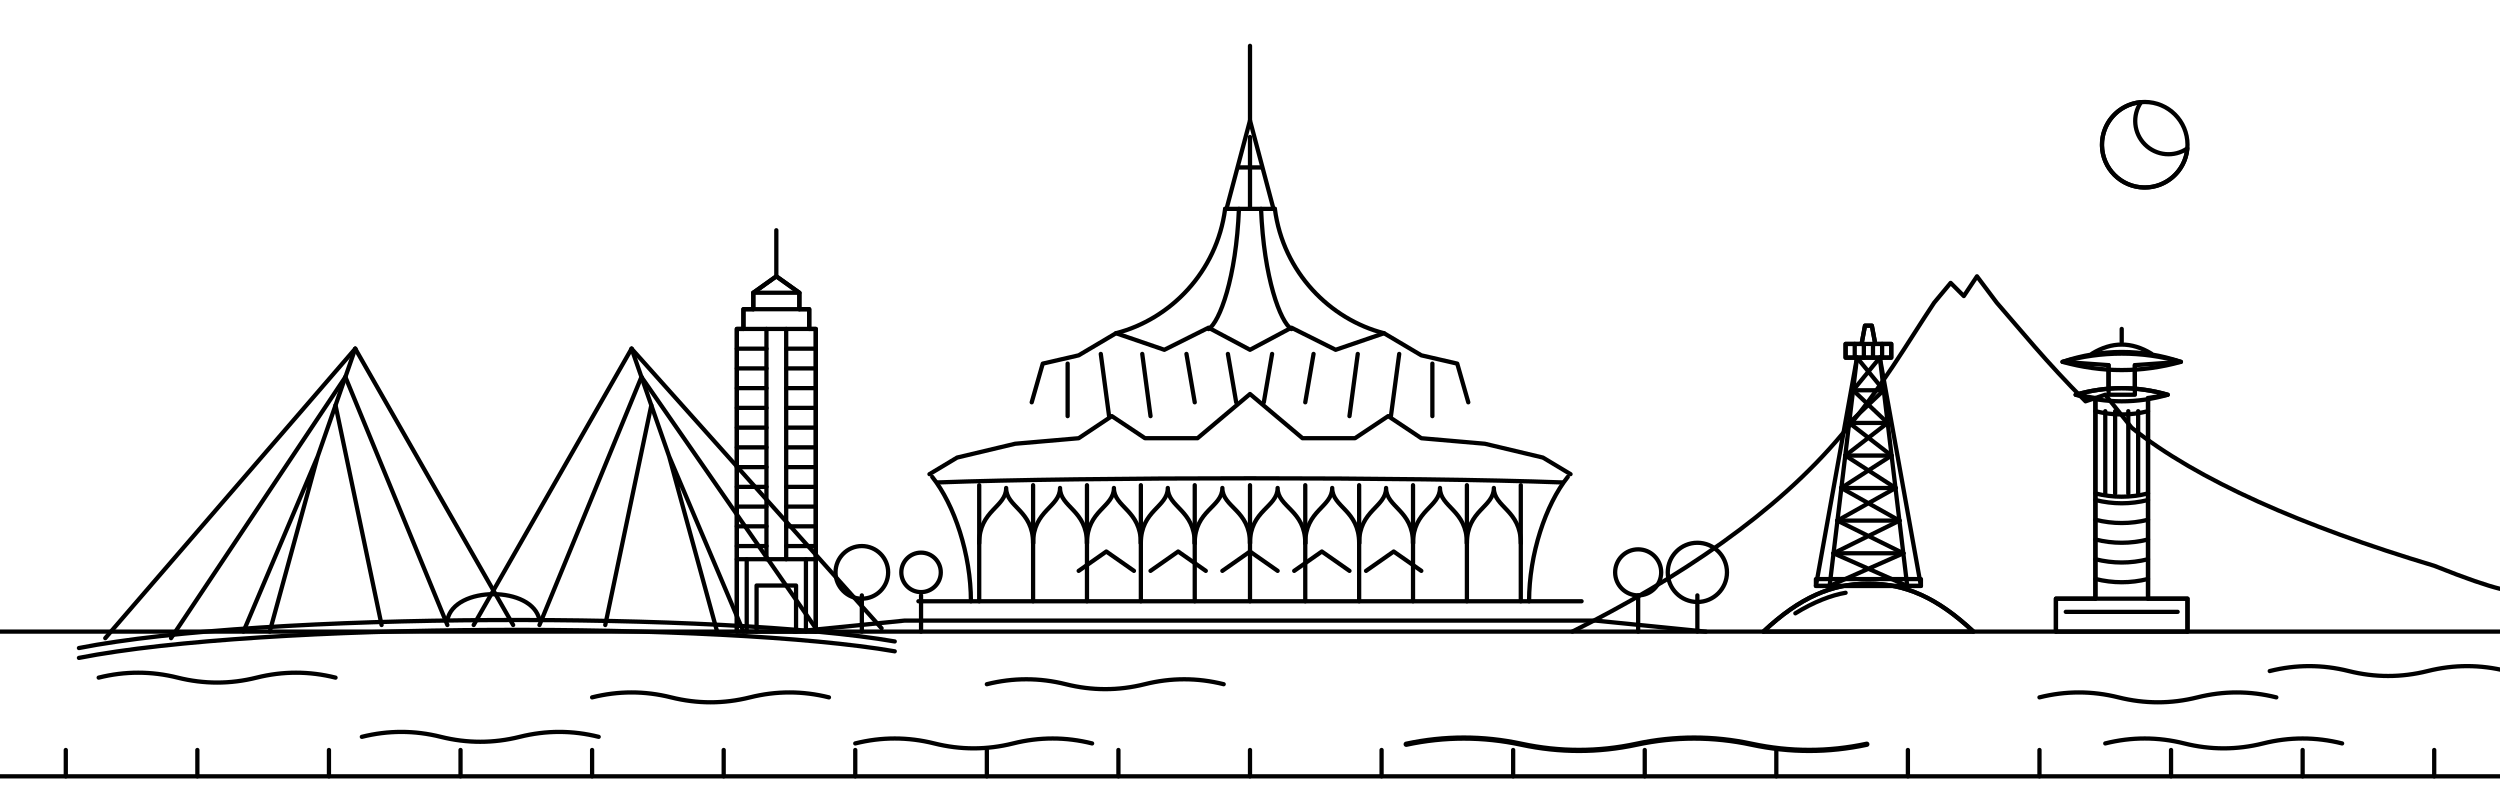
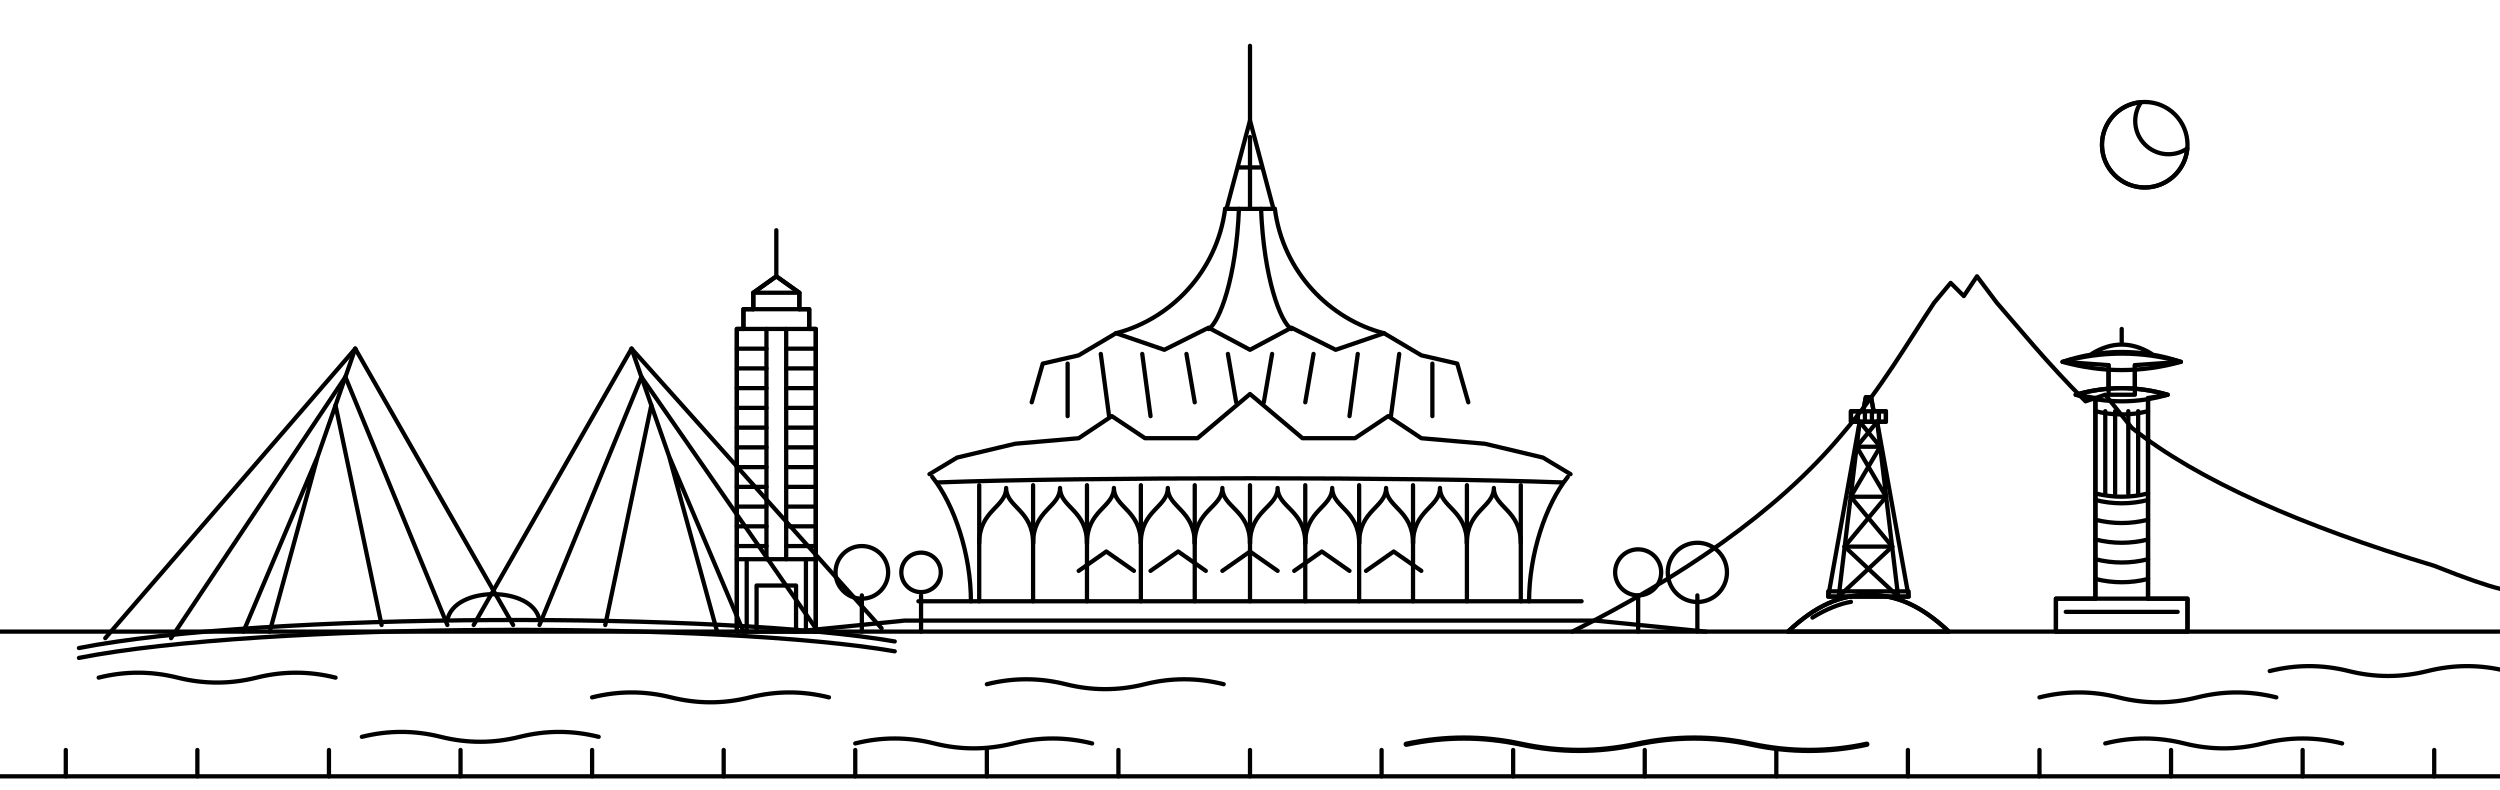
<svg xmlns="http://www.w3.org/2000/svg" class="hero-art" viewBox="0 0 760 240" aria-hidden="true" focusable="false" fill="none" stroke="currentColor" stroke-width="1.3" stroke-linecap="round" stroke-linejoin="round">
  <g class="art-hills">
    <path class="art-peak" d="M478 192 C 510 176, 540 156, 560 132 C 572 118, 580 104, 588 92 L 593 86 L 597 90 L 601 84 L 607 92 C 614 100, 622 110, 634 122 L 640 120 L 648 130 C 668 146, 700 160, 740 172 C 750 176, 756 178, 760 179" />
  </g>
  <g class="art-bridge">
    <path d="M24 197 C 80 186, 220 186, 272 195" />
    <path d="M24 200 C 80 189, 220 189, 272 198" />
    <path d="M136 188.5 C 138 178, 162 178, 164 188.5" />
    <path class="art-mast" d="M74 192 L96.6 138.7 L82 192 M96.6 138.7 L108 106" />
    <path class="art-mast" d="M218 192 L203.4 138.7 L226 192 M203.4 138.7 L192 106" />
    <g class="art-cables">
      <line x1="102.0" y1="123.2" x2="116.0" y2="190" />
      <line x1="105.0" y1="114.6" x2="136.0" y2="190" />
      <line x1="108.0" y1="106.0" x2="156.0" y2="190" />
      <line x1="105.0" y1="114.6" x2="52.0" y2="194" />
      <line x1="108.0" y1="106.0" x2="32.0" y2="194" />
      <line x1="198.0" y1="123.2" x2="184.0" y2="190" />
      <line x1="195.0" y1="114.6" x2="164.0" y2="190" />
      <line x1="192.0" y1="106.0" x2="144.0" y2="190" />
      <line x1="195.0" y1="114.6" x2="248.0" y2="191" />
      <line x1="192.0" y1="106.0" x2="268.0" y2="191" />
    </g>
  </g>
  <g class="dun" transform="translate(380.0 0.5) scale(0.42)" vector-effect="non-scaling-stroke">
    <path d="M0 32 L0 86" vector-effect="non-scaling-stroke" />
    <path d="M-17 150 L0 86 L17 150" vector-effect="non-scaling-stroke" />
    <path d="M-18 150 L18 150" vector-effect="non-scaling-stroke" />
    <path d="M0 98 L0 150 M-8 120 L8 120" vector-effect="non-scaling-stroke" />
    <path d="M-18 150 C -24 196, -58 230, -97 240" vector-effect="non-scaling-stroke" />
    <path d="M18 150 C 24 196, 58 230, 97 240" vector-effect="non-scaling-stroke" />
    <path d="M-8 150 C -10 200, -22 232, -30 237 M8 150 C 10 200, 22 232, 30 237" vector-effect="non-scaling-stroke" />
    <path d="M-158.0 290.0 L-150.0 262.0 L-124.0 256.0 L-97.0 240.0 L-62.0 252.0 L-30.0 236.0 L0.0 252.0 L0.0 252.0 L30.0 236.0 L62.0 252.0 L97.0 240.0 L124.0 256.0 L150.0 262.0 L158.0 290.0" vector-effect="non-scaling-stroke" />
    <path d="M-16 255 L-10 290" vector-effect="non-scaling-stroke" />
    <path d="M16 255 L10 290" vector-effect="non-scaling-stroke" />
    <path d="M-46 255 L-40 290" vector-effect="non-scaling-stroke" />
    <path d="M46 255 L40 290" vector-effect="non-scaling-stroke" />
    <path d="M-78 255 L-72 300" vector-effect="non-scaling-stroke" />
    <path d="M78 255 L72 300" vector-effect="non-scaling-stroke" />
    <path d="M-108 255 L-102 300" vector-effect="non-scaling-stroke" />
    <path d="M108 255 L102 300" vector-effect="non-scaling-stroke" />
    <path d="M-132 262 L-132 300" vector-effect="non-scaling-stroke" />
    <path d="M132 262 L132 300" vector-effect="non-scaling-stroke" />
    <path d="M-232.0 342.0 L-212.0 330.0 L-170.0 320.0 L-124.0 316.0 L-100.0 300.0 L-76.0 316.0 L-38.0 316.0 L0.0 284.0 L0.0 284.0 L38.0 316.0 L76.0 316.0 L100.0 300.0 L124.0 316.0 L170.0 320.0 L212.0 330.0 L232.0 342.0" vector-effect="non-scaling-stroke" />
    <path d="M-226 348 C -120 344, 120 344, 226 348" vector-effect="non-scaling-stroke" />
    <path d="M-196 392 C -196 368, -176.5 366, -176.5 352 C -176.5 366, -157 368, -157 392" vector-effect="non-scaling-stroke" />
    <path d="M-157 392 C -157 368, -137.5 366, -137.5 352 C -137.5 366, -118 368, -118 392" vector-effect="non-scaling-stroke" />
    <path d="M-118 392 C -118 368, -98.5 366, -98.5 352 C -98.5 366, -79 368, -79 392" vector-effect="non-scaling-stroke" />
    <path d="M-79 392 C -79 368, -59.5 366, -59.5 352 C -59.5 366, -40 368, -40 392" vector-effect="non-scaling-stroke" />
    <path d="M-40 392 C -40 368, -20.0 366, -20.0 352 C -20.0 366, 0 368, 0 392" vector-effect="non-scaling-stroke" />
    <path d="M0 392 C 0 368, 20.0 366, 20.0 352 C 20.0 366, 40 368, 40 392" vector-effect="non-scaling-stroke" />
    <path d="M40 392 C 40 368, 59.5 366, 59.5 352 C 59.5 366, 79 368, 79 392" vector-effect="non-scaling-stroke" />
    <path d="M79 392 C 79 368, 98.5 366, 98.5 352 C 98.5 366, 118 368, 118 392" vector-effect="non-scaling-stroke" />
    <path d="M118 392 C 118 368, 137.5 366, 137.5 352 C 137.5 366, 157 368, 157 392" vector-effect="non-scaling-stroke" />
    <path d="M157 392 C 157 368, 176.5 366, 176.5 352 C 176.5 366, 196 368, 196 392" vector-effect="non-scaling-stroke" />
    <path d="M-196 350 L-196 434" vector-effect="non-scaling-stroke" />
    <path d="M-157 350 L-157 434" vector-effect="non-scaling-stroke" />
    <path d="M-118 350 L-118 434" vector-effect="non-scaling-stroke" />
    <path d="M-79 350 L-79 434" vector-effect="non-scaling-stroke" />
    <path d="M-40 350 L-40 434" vector-effect="non-scaling-stroke" />
    <path d="M0 350 L0 434" vector-effect="non-scaling-stroke" />
    <path d="M40 350 L40 434" vector-effect="non-scaling-stroke" />
    <path d="M79 350 L79 434" vector-effect="non-scaling-stroke" />
    <path d="M118 350 L118 434" vector-effect="non-scaling-stroke" />
    <path d="M157 350 L157 434" vector-effect="non-scaling-stroke" />
    <path d="M196 350 L196 434" vector-effect="non-scaling-stroke" />
    <path d="M-230 344 C -214 364, -202 400, -202 434" vector-effect="non-scaling-stroke" />
    <path d="M230 344 C 214 364, 202 400, 202 434" vector-effect="non-scaling-stroke" />
    <path d="M-124 412 L-104 398 L-84 412" vector-effect="non-scaling-stroke" />
    <path d="M-72 412 L-52 398 L-32 412" vector-effect="non-scaling-stroke" />
    <path d="M-20 412 L0 398 L20 412" vector-effect="non-scaling-stroke" />
    <path d="M32 412 L52 398 L72 412" vector-effect="non-scaling-stroke" />
    <path d="M84 412 L104 398 L124 412" vector-effect="non-scaling-stroke" />
    <path d="M-240 434 L240 434" vector-effect="non-scaling-stroke" />
    <path d="M-330 456 L-250 448 L250 448 L330 456" vector-effect="non-scaling-stroke" />
  </g>
  <g class="art-minor">
    <path d="M262 192 v -11" />
    <circle cx="262" cy="174" r="8" />
    <path d="M280 192 v -11" />
    <circle cx="280" cy="174" r="6" />
    <path d="M498 192 v -11" />
    <circle cx="498" cy="174" r="7" />
    <path d="M516 192 v -11" />
    <circle cx="516" cy="174" r="9" />
  </g>
  <path d="M0 192 L 760 192" />
  <g class="art-river">
    <path d="M30 206 q 12 -3 24 0 t 24 0 t 24 0" />
    <path d="M180 212 q 12 -3 24 0 t 24 0 t 24 0" />
    <path d="M300 208 q 12 -3 24 0 t 24 0 t 24 0" />
    <path d="M620 212 q 12 -3 24 0 t 24 0 t 24 0" />
    <path d="M690 204 q 12 -3 24 0 t 24 0 t 24 0" />
    <path d="M110 224 q 12 -3 24 0 t 24 0 t 24 0" />
    <path d="M260 226 q 12 -3 24 0 t 24 0 t 24 0" />
    <path d="M640 226 q 12 -3 24 0 t 24 0 t 24 0" />
    <g transform="translate(500 210) scale(1.25) translate(-500 -210)">
      <path d="M442 223 q 14 -3 28 0 t 28 0 t 28 0 t 28 0" />
    </g>
  </g>
  <g class="art-prom">
    <path d="M0 236 L 760 236" />
    <path d="M20 236 v -8" />
    <path d="M60 236 v -8" />
    <path d="M100 236 v -8" />
    <path d="M140 236 v -8" />
    <path d="M180 236 v -8" />
    <path d="M220 236 v -8" />
    <path d="M260 236 v -8" />
    <path d="M300 236 v -8" />
    <path d="M340 236 v -8" />
    <path d="M380 236 v -8" />
    <path d="M420 236 v -8" />
    <path d="M460 236 v -8" />
    <path d="M500 236 v -8" />
    <path d="M540 236 v -8" />
    <path d="M580 236 v -8" />
    <path d="M620 236 v -8" />
    <path d="M660 236 v -8" />
    <path d="M700 236 v -8" />
    <path d="M740 236 v -8" />
  </g>
  <g transform="translate(-4 0)">
    <g class="dun add">
      <path class="occl" d="M228 192 V 100 H 230 V 94 H 233 V 89 L 240.0 84 L 247 89 V 94 H 250 V 100 H 252 V 192 Z" />
      <path d="M228 192 V 100 H 252 V 192" />
      <path d="M230 100 V 94 H 250 V 100" />
      <path d="M233 94 V 89 H 247 V 94" />
      <path d="M233 89 L 240.0 84 L 247 89" />
      <path d="M240.0 84 V 70" />
      <path d="M237.0 100 V 170 M243.0 100 V 170" />
      <path d="M228 106 H 237.0 M243.0 106 H 252" />
      <path d="M228 112 H 237.0 M243.0 112 H 252" />
      <path d="M228 118 H 237.0 M243.0 118 H 252" />
      <path d="M228 124 H 237.0 M243.0 124 H 252" />
      <path d="M228 130 H 237.0 M243.0 130 H 252" />
      <path d="M228 136 H 237.0 M243.0 136 H 252" />
      <path d="M228 142 H 237.0 M243.0 142 H 252" />
      <path d="M228 148 H 237.0 M243.0 148 H 252" />
      <path d="M228 154 H 237.0 M243.0 154 H 252" />
      <path d="M228 160 H 237.0 M243.0 160 H 252" />
      <path d="M228 166 H 237.0 M243.0 166 H 252" />
      <path d="M228 170 H 252" />
      <path d="M234.0 192 V 178 H 246.0 V 192" />
      <path d="M231 170 V 192 M249 170 V 192" />
-       <g transform="translate(572 192) scale(0.694) translate(-620 -192)">
-         <path class="occl" d="M574 192 C 590 177, 604 171, 620 171 C 636 171, 650 177, 666 192 Z" vector-effect="non-scaling-stroke" />
-         <path d="M574 192 C 590 177, 604 171, 620 171 C 636 171, 650 177, 666 192" vector-effect="non-scaling-stroke" />
-         <path d="M588 184 C 596 179, 604 176, 610 175" vector-effect="non-scaling-stroke" />
-         <path class="occl" d="M597 172 L 615 72 H 610 V 66 H 617 L 618.5 58 H 621.5 L 623 66 H 630 V 72 H 625 L 643 172 Z" vector-effect="non-scaling-stroke" />
-         <path d="M603 172 L 615 72 M637 172 L 625 72" vector-effect="non-scaling-stroke" />
-         <path d="M604.7 157.7 H 635.3" vector-effect="non-scaling-stroke" />
-         <path d="M603.0 172.0 L 635.3 157.7 M637.0 172.0 L 604.7 157.7" vector-effect="non-scaling-stroke" />
-         <path d="M606.4 143.4 H 633.6" vector-effect="non-scaling-stroke" />
-         <path d="M604.7 157.7 L 633.6 143.4 M635.3 157.7 L 606.4 143.4" vector-effect="non-scaling-stroke" />
-         <path d="M608.1 129.1 H 631.9" vector-effect="non-scaling-stroke" />
-         <path d="M606.4 143.4 L 631.9 129.1 M633.6 143.4 L 608.1 129.1" vector-effect="non-scaling-stroke" />
-         <path d="M609.9 114.9 H 630.1" vector-effect="non-scaling-stroke" />
-         <path d="M608.1 129.1 L 630.1 114.9 M631.9 129.1 L 609.9 114.9" vector-effect="non-scaling-stroke" />
-         <path d="M611.6 100.6 H 628.4" vector-effect="non-scaling-stroke" />
-         <path d="M609.9 114.9 L 628.4 100.6 M630.1 114.9 L 611.6 100.6" vector-effect="non-scaling-stroke" />
-         <path d="M613.3 86.3 H 626.7" vector-effect="non-scaling-stroke" />
-         <path d="M611.6 100.6 L 626.7 86.3 M628.4 100.6 L 613.3 86.3" vector-effect="non-scaling-stroke" />
-         <path d="M615.0 72.0 H 625.0" vector-effect="non-scaling-stroke" />
-         <path d="M613.3 86.3 L 625.0 72.0 M626.7 86.3 L 615.0 72.0" vector-effect="non-scaling-stroke" />
-         <path d="M610 72 H 630 M610 72 V 66 M630 72 V 66 M610 66 H 630" vector-effect="non-scaling-stroke" />
-         <path d="M614 72 V 66 M618 72 V 66 M622 72 V 66 M626 72 V 66" vector-effect="non-scaling-stroke" />
-         <path d="M617 66 L 618.5 58 H 621.5 L 623 66" vector-effect="non-scaling-stroke" />
-         <path d="M597 172 H 643 M597 172 V 169 H 643 V 172" vector-effect="non-scaling-stroke" />
+       <g transform="translate(572 192) scale(0.5316) translate(-620 -192)" stroke-width="2.445">
+         <path class="occl" d="M574 192 C 590 177, 604 171, 620 171 C 636 171, 650 177, 666 192 Z" />
+         <path d="M574 192 C 590 177, 604 171, 620 171 C 636 171, 650 177, 666 192" />
+         <path d="M588 184 C 596 179, 604 176, 610 175" />
+         <path class="occl" d="M597 172 L 615 72 H 610 V 66 H 617 L 618.5 58 H 621.5 L 623 66 H 630 V 72 H 625 L 643 172 Z" />
+         <path d="M603 172 L 615 72 M637 172 L 625 72" />
+         <path d="M603.0 172.0 L 633.6 143.4 M637.0 172.0 L 606.4 143.4" />
+         <path d="M606.4 143.4 L 630.1 114.9 M633.6 143.4 L 609.9 114.9" />
+         <path d="M609.9 114.9 L 626.7 86.3 M630.1 114.9 L 613.3 86.3" />
+         <path d="M613.3 86.3 L 625.0 72.0 M626.7 86.3 L 615.0 72.0" />
+         <path d="M606.4 143.4 H 633.6" />
+         <path d="M609.9 114.9 H 630.1" />
+         <path d="M613.3 86.3 H 626.7" />
+         <path d="M615.0 72.0 H 625.0" />
+         <path d="M610 72 H 630 M610 72 V 66 M630 72 V 66 M610 66 H 630" />
+         <path d="M614 72 V 66 M618 72 V 66 M622 72 V 66 M626 72 V 66" />
+         <path d="M617 66 L 618.5 58 H 621.5 L 623 66" />
+         <path d="M597 172 H 643 M597 172 V 169 H 643 V 172" />
      </g>
    </g>
  </g>
  <g class="dun add">
    <path class="occl" d="M625 192 V 182 H 637 V 121 L 631 120 Q 645 116 659 120 L 653 121 V 182 H 665 V 192 Z M641 120 V 111 L 627 110 Q 645 104 663 110 L 649 111 V 120 Z" />
    <path d="M625 192 V 182 H 665 V 192" />
    <path d="M628 186 H 662" />
    <path d="M637 182 V 121 M653 182 V 121" />
    <path d="M637 176 Q 645 178 653 176" />
    <path d="M637 170 Q 645 172 653 170" />
    <path d="M637 164 Q 645 166 653 164" />
    <path d="M637 158 Q 645 160 653 158" />
    <path d="M637 152 Q 645 154 653 152" />
    <path d="M640 150 V 125" />
    <path d="M643 150 V 125" />
    <path d="M647 150 V 125" />
    <path d="M650 150 V 125" />
    <path d="M637 150 Q 645 152 653 150" />
    <path d="M637 125 Q 645 127 653 125" />
    <path d="M631 120 Q 645 124 659 120 Q 645 116 631 120" />
    <path d="M641 118 V 111 M649 118 V 111" />
    <path d="M627 110 Q 645 115 663 110 Q 645 105 627 110" />
    <path d="M636 107.5 Q 645 102 654 107.5" />
    <path d="M645 104 V 100" />
  </g>
  <circle class="art-sun" cx="652" cy="44" r="13" />
  <path class="art-moon" d="M 664.95 45.11 A 13 13 0 1 1 650.89 31.05 A 10.11 10.11 0 0 0 664.95 45.11 Z" />
</svg>
